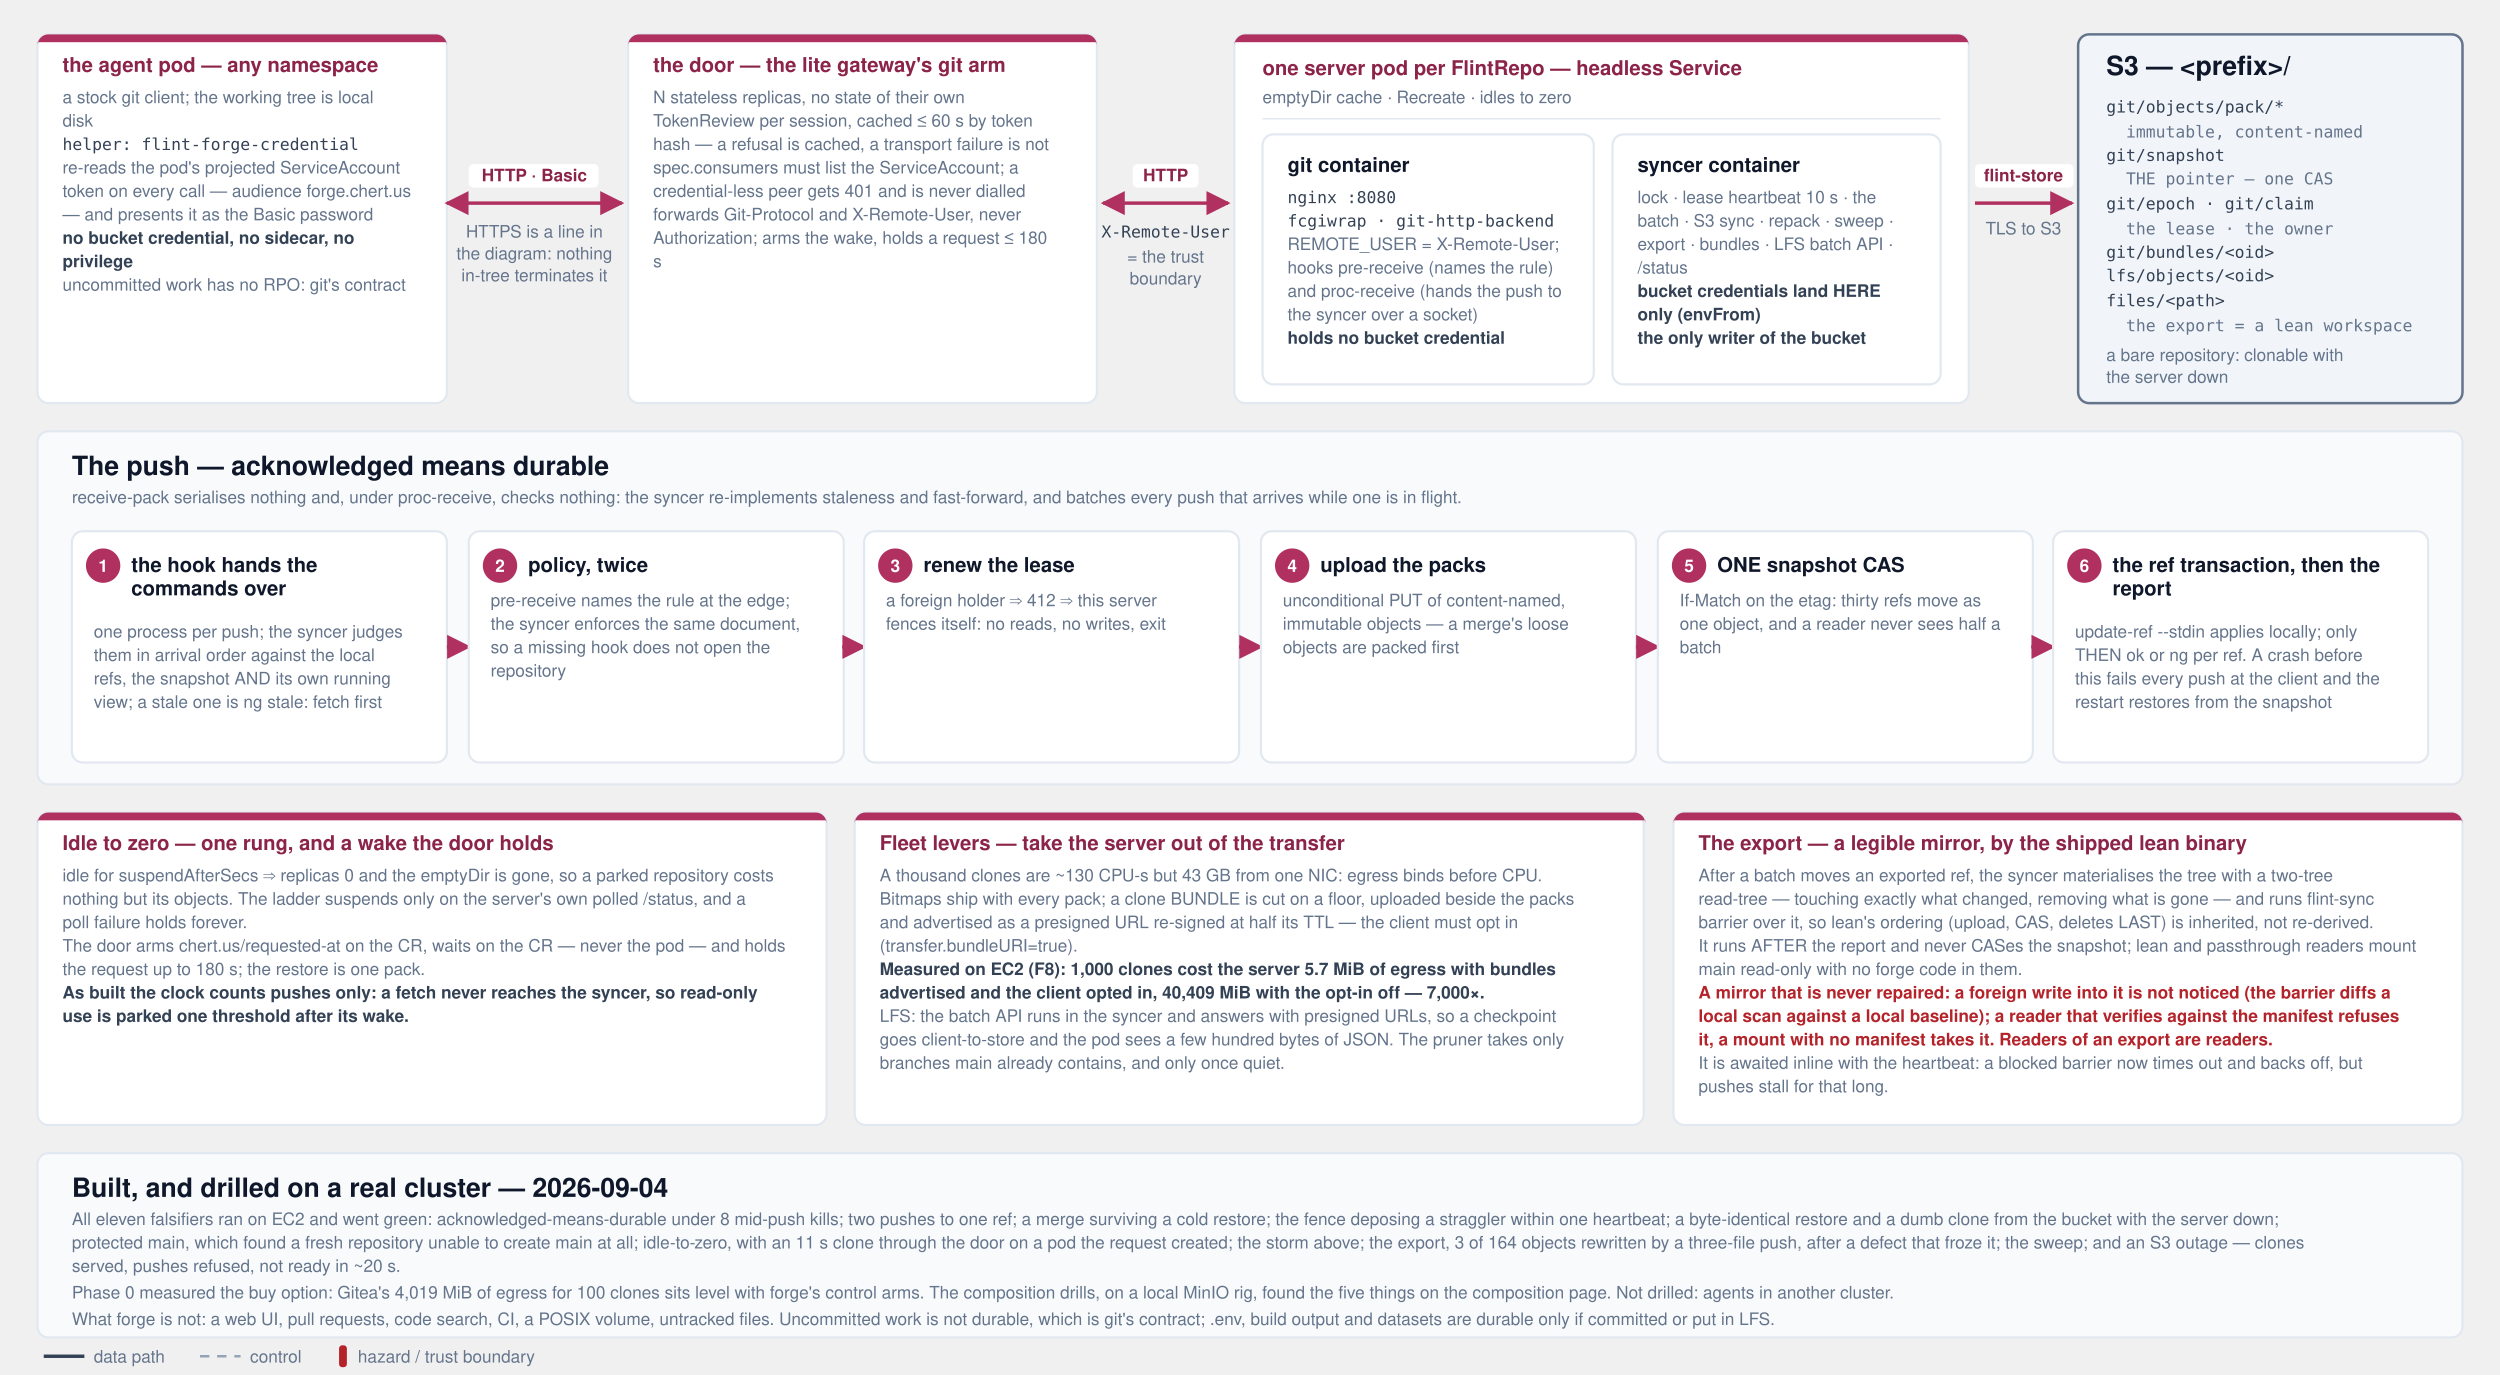
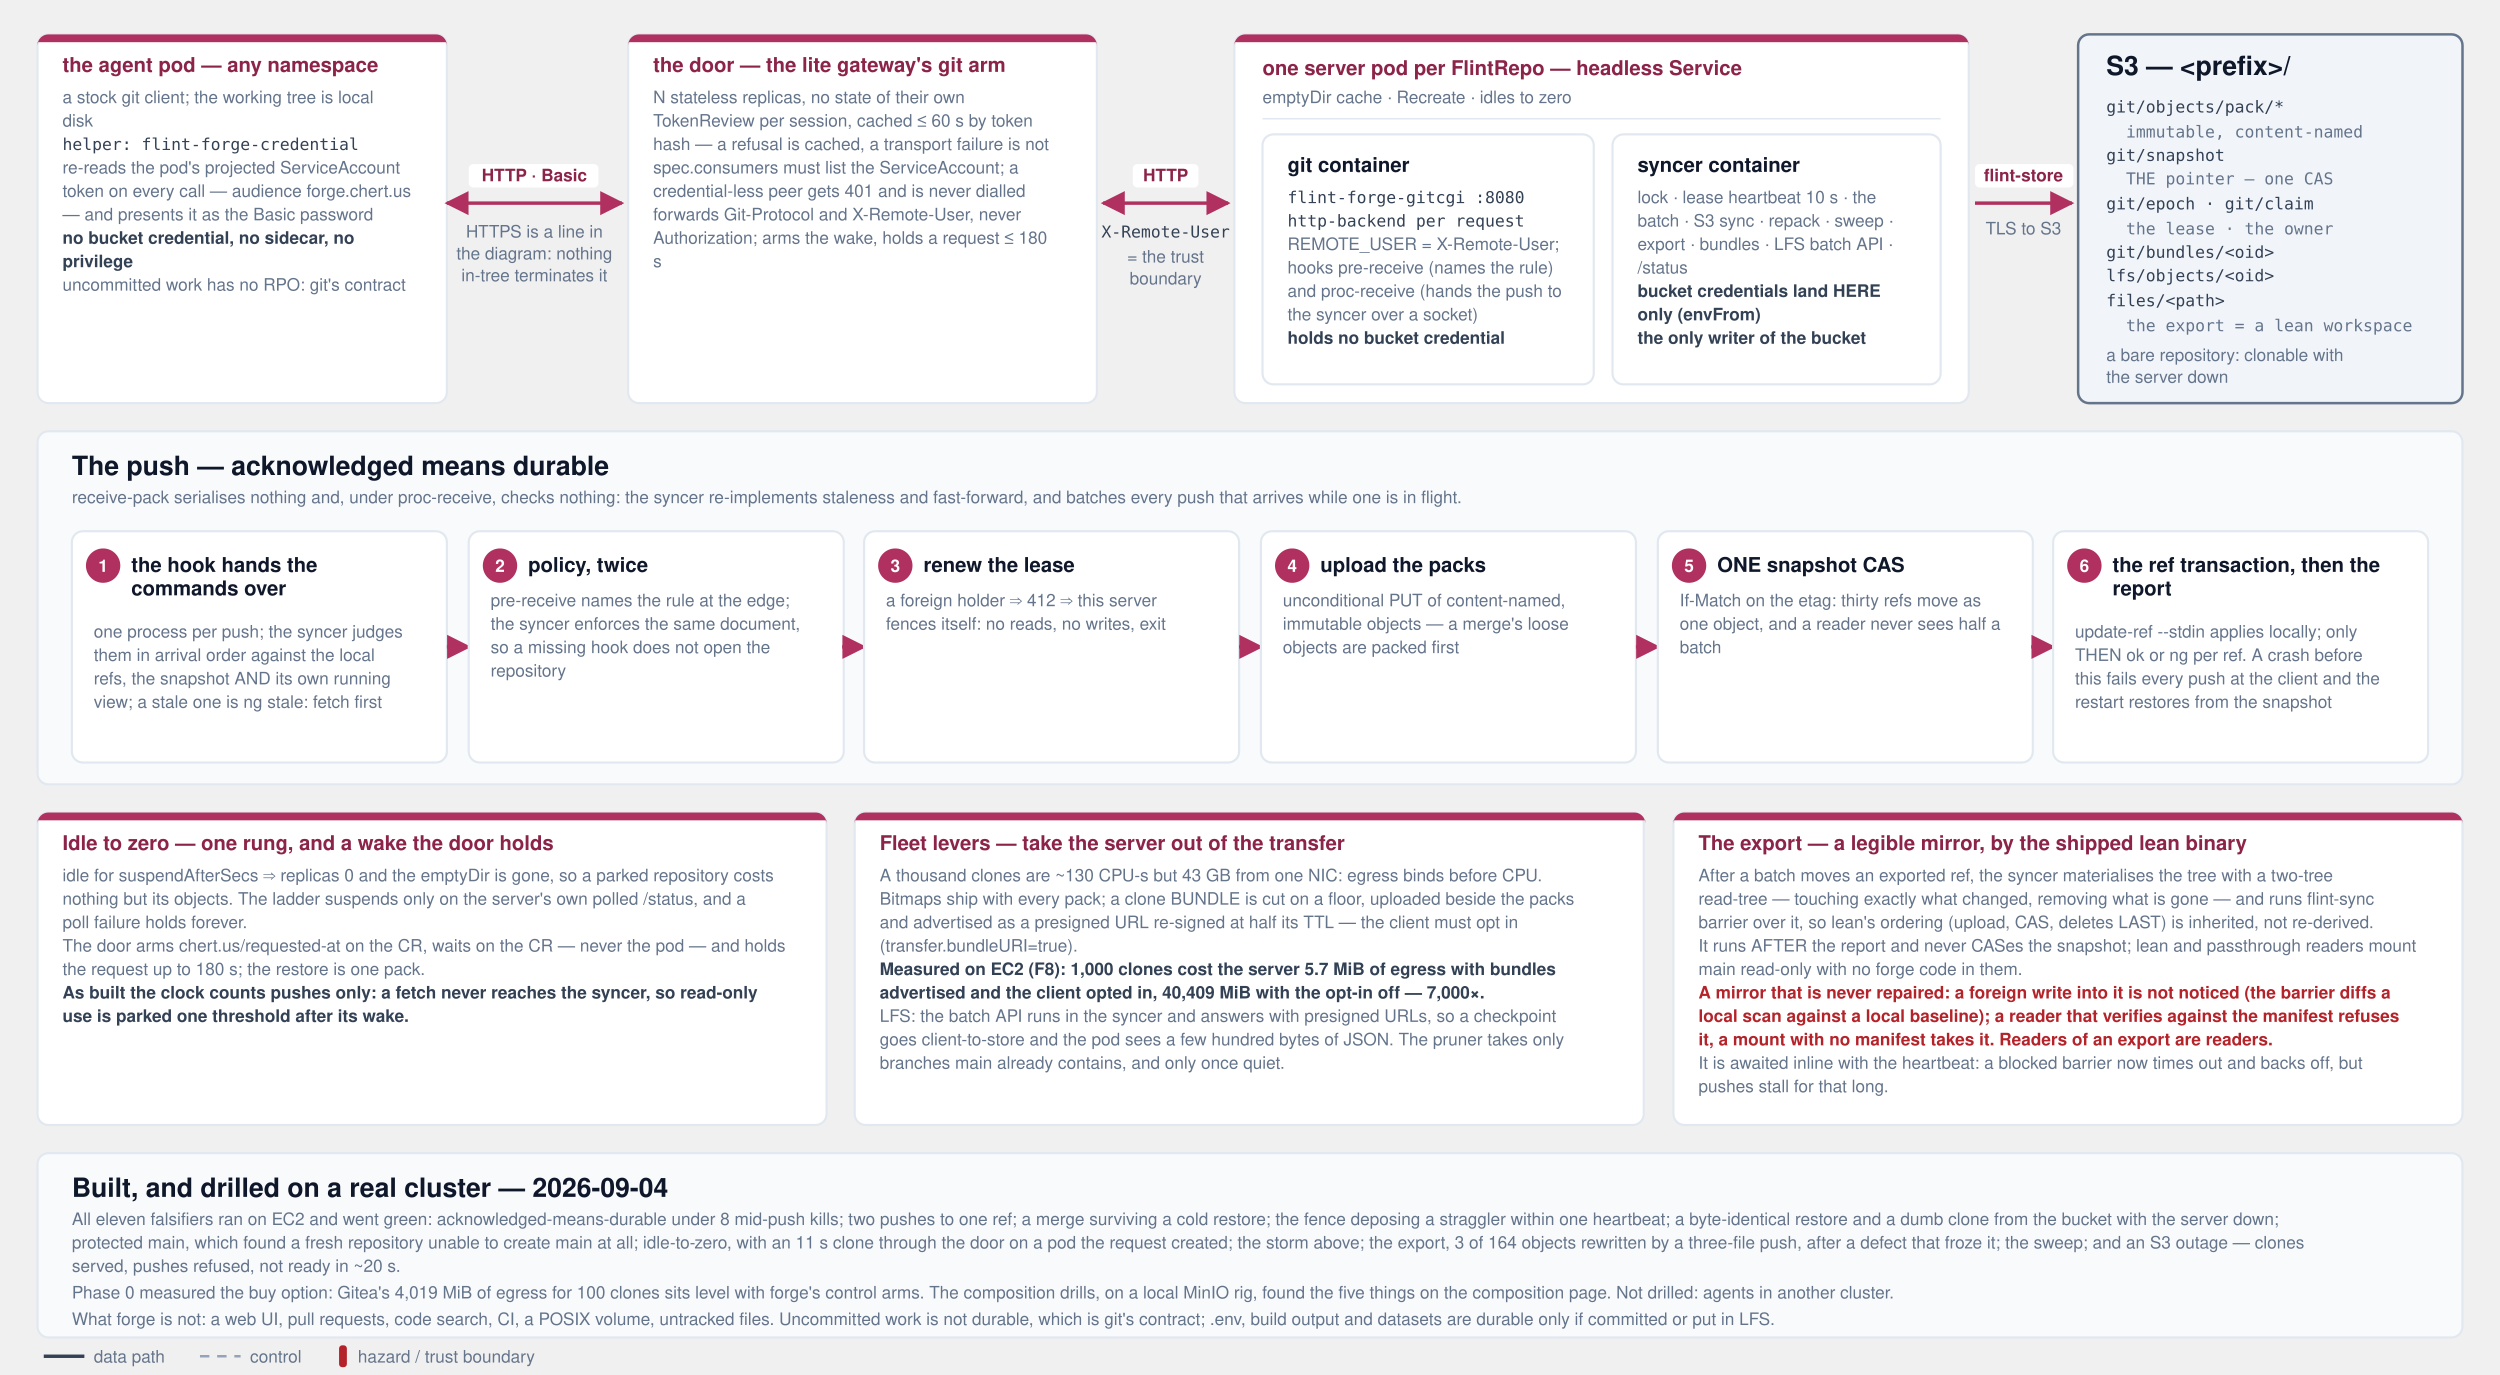
- <svg xmlns="http://www.w3.org/2000/svg" viewBox="0 0 1600 880" role="img" aria-label="flint-forge: an agent pod runs stock git with a credential helper that presents the pod's projected ServiceAccount token as the Basic password. The door — the lite gateway's git arm — verifies it by TokenReview, checks the repository's consumers and routes to one server pod per repository, where nginx and git-http-backend serve the smart protocol and hooks hand every push to one syncer. The syncer batches pushes, uploads packs, CASes one snapshot and only then reports ok; S3 holds a bare repository, a lease, clone bundles, LFS objects and an optional export that is a valid lean workspace.">
+ <svg xmlns="http://www.w3.org/2000/svg" viewBox="0 0 1600 880" role="img" aria-label="flint-forge: an agent pod runs stock git with a credential helper that presents the pod's projected ServiceAccount token as the Basic password. The door — the lite gateway's git arm — verifies it by TokenReview, checks the repository's consumers and routes to one server pod per repository, where flint's CGI runner and git-http-backend serve the smart protocol and hooks hand every push to one syncer. The syncer batches pushes, uploads packs, CASes one snapshot and only then reports ok; S3 holds a bare repository, a lease, clone bundles, LFS objects and an optional export that is a valid lean workspace.">
  <style>
  text{font-family:"Helvetica Neue",Helvetica,Arial,sans-serif;fill:#0f172a}
  .t1{font-size:17.0px;font-weight:600}
  .t2{font-size:13.0px;font-weight:600}
  .t3{font-size:12.0px}
  .t3b{font-size:12.0px;font-weight:600;fill:#334155}
  .t4{font-size:11.0px;fill:#64748b}
  .t4b{font-size:11.0px;font-weight:600;fill:#334155}
  .mono{font-family:Menlo,"SF Mono",Consolas,monospace;font-size:10.5px;fill:#334155}
  .mute{fill:#64748b}
  .cap{font-size:9.5px;font-weight:600;letter-spacing:.1em;fill:#64748b}
  .num{font-size:11.0px;font-weight:600;fill:#ffffff}
  .on{font-size:13.0px;font-weight:600;fill:#ffffff}
  .onsub{font-size:11.0px;fill:#ffffff;opacity:.85}
  .c-red{fill:#b4232a}
  .c-lite{fill:#184f95} .c-lean{fill:#0f7a55} .c-pass{fill:#7d530c} .c-forge{fill:#8c2449}
  .f-lite{fill:#184f95} .f-lean{fill:#1baf7a} .f-pass{fill:#a06b12} .f-forge{fill:#b03060}
  .f-red{fill:#b4232a} .f-ink{fill:#334155}
  .b-lite{fill:#eef3fa;stroke:#184f95;stroke-width:1.4} .b-lean{fill:#ecf8f2;stroke:#1baf7a;stroke-width:1.4} .b-pass{fill:#faf3e6;stroke:#a06b12;stroke-width:1.4} .b-forge{fill:#faedf2;stroke:#b03060;stroke-width:1.4}
  .hd-lite{fill:#184f95} .hd-lean{fill:#0f7a55} .hd-pass{fill:#7d530c} .hd-forge{fill:#8c2449}
  .hd-lbl{fill:#334155}
  .l-lite{stroke:#184f95;stroke-width:2.2;fill:none} .l-lean{stroke:#1baf7a;stroke-width:2.2;fill:none} .l-pass{stroke:#a06b12;stroke-width:2.2;fill:none} .l-forge{stroke:#b03060;stroke-width:2.2;fill:none}
  .l-ctl{stroke:#94a3b8;stroke-width:1.6;fill:none}
  .l-ink{stroke:#334155;stroke-width:2.2;fill:none}
  .l-red{stroke:#b4232a;stroke-width:2.2;fill:none}
  .bx{fill:#ffffff;stroke:#e2e8f0;stroke-width:1.4}
  .panel{fill:#f8fafc;stroke:#e2e8f0;stroke-width:1.4}
  .s3{fill:#f1f5f9;stroke:#64748b;stroke-width:1.6}
  .grp{fill:none;stroke:#94a3b8;stroke-width:1.3;stroke-dasharray:7 5}
  .hair{stroke:#e2e8f0;stroke-width:1}
  .lbl{fill:#f8fafc} .rowb{fill:#fbfcfd}
  .frame{fill:none;stroke:#e2e8f0;stroke-width:1.2}
  .halo{fill:#ffffff}
  .chip{fill:#f8fafc;stroke:#e2e8f0;stroke-width:1}
  .chip-red{fill:#b4232a}
  .chip-lite{fill:#184f95} .chip-lean{fill:#0f7a55} .chip-pass{fill:#7d530c} .chip-forge{fill:#8c2449}
  .chip .cap{fill:#334155}
  /* On a filled shape. Last on purpose: a class beats a presentation
     attribute, so this must win over .t4/.cap/.mono. */
  .on,.num,.onsub{fill:#ffffff}
  .cap.on{fill:#ffffff}
</style>
  <defs>
    <marker id="a-lite" viewBox="0 0 10 10" refX="9" refY="5" markerWidth="7" markerHeight="7" orient="auto-start-reverse">
      <path d="M0,0 L10,5 L0,10 z" fill="#184f95" />
    </marker>
    <marker id="a-lean" viewBox="0 0 10 10" refX="9" refY="5" markerWidth="7" markerHeight="7" orient="auto-start-reverse">
      <path d="M0,0 L10,5 L0,10 z" fill="#1baf7a" />
    </marker>
    <marker id="a-pass" viewBox="0 0 10 10" refX="9" refY="5" markerWidth="7" markerHeight="7" orient="auto-start-reverse">
      <path d="M0,0 L10,5 L0,10 z" fill="#a06b12" />
    </marker>
    <marker id="a-forge" viewBox="0 0 10 10" refX="9" refY="5" markerWidth="7" markerHeight="7" orient="auto-start-reverse">
      <path d="M0,0 L10,5 L0,10 z" fill="#b03060" />
    </marker>
    <marker id="a-ctl" viewBox="0 0 10 10" refX="9" refY="5" markerWidth="7" markerHeight="7" orient="auto-start-reverse">
      <path d="M0,0 L10,5 L0,10 z" fill="#94a3b8" />
    </marker>
    <marker id="a-ink" viewBox="0 0 10 10" refX="9" refY="5" markerWidth="7" markerHeight="7" orient="auto-start-reverse">
      <path d="M0,0 L10,5 L0,10 z" fill="#334155" />
    </marker>
    <marker id="a-red" viewBox="0 0 10 10" refX="9" refY="5" markerWidth="7" markerHeight="7" orient="auto-start-reverse">
      <path d="M0,0 L10,5 L0,10 z" fill="#b4232a" />
    </marker>
  </defs>
  <rect x="24" y="22" width="262" height="236" rx="7" class="bx" />
  <path class="f-forge" d="M31,22 H279 A7,7 0 0 1 286,29 V27 H24 V29 A7,7 0 0 1 31,22 Z" />
  <text class="t2 c-forge" x="40" y="46">the agent pod — any namespace</text>
  <text class="t4" x="40" y="66">a stock git client; the working tree is local</text>
  <text class="t4" x="40" y="81">disk</text>
  <text class="mono" x="40" y="96" xml:space="preserve">helper: flint-forge-credential</text>
  <text class="t4" x="40" y="111">re-reads the pod's projected ServiceAccount</text>
  <text class="t4" x="40" y="126">token on every call — audience forge.chert.us</text>
  <text class="t4" x="40" y="141">— and presents it as the Basic password</text>
  <text class="t4b" x="40" y="156">no bucket credential, no sidecar, no</text>
  <text class="t4b" x="40" y="171">privilege</text>
  <text class="t4" x="40" y="186">uncommitted work has no RPO: git's contract</text>
  <line class="l-forge" x1="286" y1="130" x2="398" y2="130" marker-start="url(#a-forge)" marker-end="url(#a-forge)" />
  <rect x="300" y="105" width="83" height="15" rx="3" class="halo" />
  <text class="t4b c-forge" x="342" y="116" style="text-anchor:middle">HTTP · Basic</text>
  <text class="t4" x="342" y="152" style="text-anchor:middle">HTTPS is a line in</text>
  <text class="t4" x="342" y="166" style="text-anchor:middle">the diagram: nothing</text>
  <text class="t4" x="342" y="180" style="text-anchor:middle">in-tree terminates it</text>
  <rect x="402" y="22" width="300" height="236" rx="7" class="bx" />
  <path class="f-forge" d="M409,22 H695 A7,7 0 0 1 702,29 V27 H402 V29 A7,7 0 0 1 409,22 Z" />
  <text class="t2 c-forge" x="418" y="46">the door — the lite gateway's git arm</text>
  <text class="t4" x="418" y="66">N stateless replicas, no state of their own</text>
  <text class="t4" x="418" y="81">TokenReview per session, cached ≤ 60 s by token</text>
  <text class="t4" x="418" y="96">hash — a refusal is cached, a transport failure is not</text>
  <text class="t4" x="418" y="111">spec.consumers must list the ServiceAccount; a</text>
  <text class="t4" x="418" y="126">credential-less peer gets 401 and is never dialled</text>
  <text class="t4" x="418" y="141">forwards Git-Protocol and X-Remote-User, never</text>
  <text class="t4" x="418" y="156">Authorization; arms the wake, holds a request ≤ 180</text>
  <text class="t4" x="418" y="171">s</text>
  <line class="l-forge" x1="706" y1="130" x2="786" y2="130" marker-start="url(#a-forge)" marker-end="url(#a-forge)" />
  <rect x="725" y="105" width="42" height="15" rx="3" class="halo" />
  <text class="t4b c-forge" x="746" y="116" style="text-anchor:middle">HTTP</text>
  <text class="mono" x="746" y="152" style="text-anchor:middle" xml:space="preserve">X-Remote-User</text>
  <text class="t4" x="746" y="168" style="text-anchor:middle">= the trust</text>
  <text class="t4" x="746" y="182" style="text-anchor:middle">boundary</text>
  <rect x="790" y="22" width="470" height="236" rx="7" class="bx" />
  <path class="f-forge" d="M797,22 H1253 A7,7 0 0 1 1260,29 V27 H790 V29 A7,7 0 0 1 797,22 Z" />
  <text class="t2 c-forge" x="808" y="48">one server pod per FlintRepo — headless Service</text>
  <text class="t4" x="808" y="66">emptyDir cache · Recreate · idles to zero</text>
  <line class="hair" x1="808" y1="76" x2="1242" y2="76" />
  <rect x="808" y="86" width="212" height="160" rx="7" class="bx" />
  <text class="t2" x="824" y="110">git container</text>
-   <text class="mono" x="824" y="130" xml:space="preserve">nginx :8080</text>
-   <text class="mono" x="824" y="145" xml:space="preserve">fcgiwrap · git-http-backend</text>
+   <text class="mono" x="824" y="130" xml:space="preserve">flint-forge-gitcgi :8080</text>
+   <text class="mono" x="824" y="145" xml:space="preserve">http-backend per request</text>
  <text class="t4" x="824" y="160">REMOTE_USER = X-Remote-User;</text>
  <text class="t4" x="824" y="175">hooks pre-receive (names the rule)</text>
  <text class="t4" x="824" y="190">and proc-receive (hands the push to</text>
  <text class="t4" x="824" y="205">the syncer over a socket)</text>
  <text class="t4b" x="824" y="220">holds no bucket credential</text>
  <rect x="1032" y="86" width="210" height="160" rx="7" class="bx" />
  <text class="t2" x="1048" y="110">syncer container</text>
  <text class="t4" x="1048" y="130">lock · lease heartbeat 10 s · the</text>
  <text class="t4" x="1048" y="145">batch · S3 sync · repack · sweep ·</text>
  <text class="t4" x="1048" y="160">export · bundles · LFS batch API ·</text>
  <text class="t4" x="1048" y="175">/status</text>
  <text class="t4b" x="1048" y="190">bucket credentials land HERE</text>
  <text class="t4b" x="1048" y="205">only (envFrom)</text>
  <text class="t4b" x="1048" y="220">the only writer of the bucket</text>
  <line class="l-forge" x1="1264" y1="130" x2="1326" y2="130" marker-end="url(#a-forge)" />
  <rect x="1264" y="105" width="63" height="15" rx="3" class="halo" />
  <text class="t4b c-forge" x="1295" y="116" style="text-anchor:middle">flint-store</text>
  <text class="t4" x="1295" y="150" style="text-anchor:middle">TLS to S3</text>
  <rect x="1330" y="22" width="246" height="236" rx="7" class="s3" />
  <text class="t1" x="1348" y="48">S3 — &lt;prefix&gt;/</text>
  <text class="mono" x="1348" y="72" xml:space="preserve">git/objects/pack/*</text>
  <text class="mono mute" x="1348" y="88" xml:space="preserve">  immutable, content-named</text>
  <text class="mono" x="1348" y="103" xml:space="preserve">git/snapshot</text>
  <text class="mono mute" x="1348" y="118" xml:space="preserve">  THE pointer — one CAS</text>
  <text class="mono" x="1348" y="134" xml:space="preserve">git/epoch · git/claim</text>
  <text class="mono mute" x="1348" y="150" xml:space="preserve">  the lease · the owner</text>
  <text class="mono" x="1348" y="165" xml:space="preserve">git/bundles/&lt;oid&gt;</text>
  <text class="mono" x="1348" y="180" xml:space="preserve">lfs/objects/&lt;oid&gt;</text>
  <text class="mono" x="1348" y="196" xml:space="preserve">files/&lt;path&gt;</text>
  <text class="mono mute" x="1348" y="212" xml:space="preserve">  the export = a lean workspace</text>
  <text class="t4" x="1348" y="231">a bare repository: clonable with</text>
  <text class="t4" x="1348" y="245">the server down</text>
  <rect x="24" y="276" width="1552" height="226" rx="7" class="panel" />
  <text class="t1" x="46" y="304">The push — acknowledged means durable</text>
  <text class="t4" x="46" y="322">receive-pack serialises nothing and, under proc-receive, checks nothing: the syncer re-implements staleness and fast-forward, and batches every push that arrives while one is in flight.</text>
  <rect x="46" y="340" width="240" height="148" rx="7" class="bx" />
  <circle cx="66" cy="362" r="11" class="f-forge" />
  <text class="num" x="66" y="366" style="text-anchor:middle">1</text>
  <text class="t2" x="84" y="366">the hook hands the</text>
  <text class="t2" x="84" y="381">commands over</text>
  <text class="t4" x="60" y="408">one process per push; the syncer judges</text>
  <text class="t4" x="60" y="423">them in arrival order against the local</text>
  <text class="t4" x="60" y="438">refs, the snapshot AND its own running</text>
  <text class="t4" x="60" y="453">view; a stale one is ng stale: fetch first</text>
  <line class="l-forge" x1="286" y1="414" x2="300" y2="414" marker-end="url(#a-forge)" />
  <rect x="300" y="340" width="240" height="148" rx="7" class="bx" />
  <circle cx="320" cy="362" r="11" class="f-forge" />
  <text class="num" x="320" y="366" style="text-anchor:middle">2</text>
  <text class="t2" x="338" y="366">policy, twice</text>
  <text class="t4" x="314" y="388">pre-receive names the rule at the edge;</text>
  <text class="t4" x="314" y="403">the syncer enforces the same document,</text>
  <text class="t4" x="314" y="418">so a missing hook does not open the</text>
  <text class="t4" x="314" y="433">repository</text>
  <line class="l-forge" x1="539" y1="414" x2="553" y2="414" marker-end="url(#a-forge)" />
  <rect x="553" y="340" width="240" height="148" rx="7" class="bx" />
  <circle cx="573" cy="362" r="11" class="f-forge" />
  <text class="num" x="573" y="366" style="text-anchor:middle">3</text>
  <text class="t2" x="591" y="366">renew the lease</text>
  <text class="t4" x="567" y="388">a foreign holder ⇒ 412 ⇒ this server</text>
  <text class="t4" x="567" y="403">fences itself: no reads, no writes, exit</text>
  <line class="l-forge" x1="793" y1="414" x2="807" y2="414" marker-end="url(#a-forge)" />
  <rect x="807" y="340" width="240" height="148" rx="7" class="bx" />
  <circle cx="827" cy="362" r="11" class="f-forge" />
  <text class="num" x="827" y="366" style="text-anchor:middle">4</text>
  <text class="t2" x="845" y="366">upload the packs</text>
  <text class="t4" x="821" y="388">unconditional PUT of content-named,</text>
  <text class="t4" x="821" y="403">immutable objects — a merge's loose</text>
  <text class="t4" x="821" y="418">objects are packed first</text>
  <line class="l-forge" x1="1047" y1="414" x2="1061" y2="414" marker-end="url(#a-forge)" />
  <rect x="1061" y="340" width="240" height="148" rx="7" class="bx" />
  <circle cx="1081" cy="362" r="11" class="f-forge" />
  <text class="num" x="1081" y="366" style="text-anchor:middle">5</text>
  <text class="t2" x="1099" y="366">ONE snapshot CAS</text>
  <text class="t4" x="1075" y="388">If-Match on the etag: thirty refs move as</text>
  <text class="t4" x="1075" y="403">one object, and a reader never sees half a</text>
  <text class="t4" x="1075" y="418">batch</text>
  <line class="l-forge" x1="1300" y1="414" x2="1314" y2="414" marker-end="url(#a-forge)" />
  <rect x="1314" y="340" width="240" height="148" rx="7" class="bx" />
  <circle cx="1334" cy="362" r="11" class="f-forge" />
  <text class="num" x="1334" y="366" style="text-anchor:middle">6</text>
  <text class="t2" x="1352" y="366">the ref transaction, then the</text>
  <text class="t2" x="1352" y="381">report</text>
  <text class="t4" x="1328" y="408">update-ref --stdin applies locally; only</text>
  <text class="t4" x="1328" y="423">THEN ok or ng per ref. A crash before</text>
  <text class="t4" x="1328" y="438">this fails every push at the client and the</text>
  <text class="t4" x="1328" y="453">restart restores from the snapshot</text>
  <text class="t4" x="46" y="496" />
  <rect x="24" y="520" width="505" height="200" rx="7" class="bx" />
  <path class="f-forge" d="M31,520 H522 A7,7 0 0 1 529,527 V525 H24 V527 A7,7 0 0 1 31,520 Z" />
  <text class="t2 c-forge" x="40" y="544">Idle to zero — one rung, and a wake the door holds</text>
  <text class="t4" x="40" y="564">idle for suspendAfterSecs ⇒ replicas 0 and the emptyDir is gone, so a parked repository costs</text>
  <text class="t4" x="40" y="579">nothing but its objects. The ladder suspends only on the server's own polled /status, and a</text>
  <text class="t4" x="40" y="594">poll failure holds forever.</text>
  <text class="t4" x="40" y="609">The door arms chert.us/requested-at on the CR, waits on the CR — never the pod — and holds</text>
  <text class="t4" x="40" y="624">the request up to 180 s; the restore is one pack.</text>
  <text class="t4b" x="40" y="639">As built the clock counts pushes only: a fetch never reaches the syncer, so read-only</text>
  <text class="t4b" x="40" y="654">use is parked one threshold after its wake.</text>
  <rect x="547" y="520" width="505" height="200" rx="7" class="bx" />
  <path class="f-forge" d="M554,520 H1046 A7,7 0 0 1 1053,527 V525 H547 V527 A7,7 0 0 1 554,520 Z" />
  <text class="t2 c-forge" x="563" y="544">Fleet levers — take the server out of the transfer</text>
  <text class="t4" x="563" y="564">A thousand clones are ~130 CPU-s but 43 GB from one NIC: egress binds before CPU.</text>
  <text class="t4" x="563" y="579">Bitmaps ship with every pack; a clone BUNDLE is cut on a floor, uploaded beside the packs</text>
  <text class="t4" x="563" y="594">and advertised as a presigned URL re-signed at half its TTL — the client must opt in</text>
  <text class="t4" x="563" y="609">(transfer.bundleURI=true).</text>
  <text class="t4b" x="563" y="624">Measured on EC2 (F8): 1,000 clones cost the server 5.7 MiB of egress with bundles</text>
  <text class="t4b" x="563" y="639">advertised and the client opted in, 40,409 MiB with the opt-in off — 7,000×.</text>
  <text class="t4" x="563" y="654">LFS: the batch API runs in the syncer and answers with presigned URLs, so a checkpoint</text>
  <text class="t4" x="563" y="669">goes client-to-store and the pod sees a few hundred bytes of JSON. The pruner takes only</text>
  <text class="t4" x="563" y="684">branches main already contains, and only once quiet.</text>
  <rect x="1071" y="520" width="505" height="200" rx="7" class="bx" />
  <path class="f-forge" d="M1078,520 H1569 A7,7 0 0 1 1576,527 V525 H1071 V527 A7,7 0 0 1 1078,520 Z" />
  <text class="t2 c-forge" x="1087" y="544">The export — a legible mirror, by the shipped lean binary</text>
  <text class="t4" x="1087" y="564">After a batch moves an exported ref, the syncer materialises the tree with a two-tree</text>
  <text class="t4" x="1087" y="579">read-tree — touching exactly what changed, removing what is gone — and runs flint-sync</text>
  <text class="t4" x="1087" y="594">barrier over it, so lean's ordering (upload, CAS, deletes LAST) is inherited, not re-derived.</text>
  <text class="t4" x="1087" y="609">It runs AFTER the report and never CASes the snapshot; lean and passthrough readers mount</text>
  <text class="t4" x="1087" y="624">main read-only with no forge code in them.</text>
  <text class="t4b c-red" x="1087" y="639">A mirror that is never repaired: a foreign write into it is not noticed (the barrier diffs a</text>
  <text class="t4b c-red" x="1087" y="654">local scan against a local baseline); a reader that verifies against the manifest refuses</text>
  <text class="t4b c-red" x="1087" y="669">it, a mount with no manifest takes it. Readers of an export are readers.</text>
  <text class="t4" x="1087" y="684">It is awaited inline with the heartbeat: a blocked barrier now times out and backs off, but</text>
  <text class="t4" x="1087" y="699">pushes stall for that long.</text>
  <rect x="24" y="738" width="1552" height="118" rx="7" class="panel" />
  <text class="t1" x="46" y="766">Built, and drilled on a real cluster — 2026-09-04</text>
  <text class="t4" x="46" y="784">All eleven falsifiers ran on EC2 and went green: acknowledged-means-durable under 8 mid-push kills; two pushes to one ref; a merge surviving a cold restore; the fence deposing a straggler within one heartbeat; a byte-identical restore and a dumb clone from the bucket with the server down;</text>
  <text class="t4" x="46" y="799">protected main, which found a fresh repository unable to create main at all; idle-to-zero, with an 11 s clone through the door on a pod the request created; the storm above; the export, 3 of 164 objects rewritten by a three-file push, after a defect that froze it; the sweep; and an S3 outage — clones</text>
  <text class="t4" x="46" y="814">served, pushes refused, not ready in ~20 s.</text>
  <text class="t4" x="46" y="831">Phase 0 measured the buy option: Gitea's 4,019 MiB of egress for 100 clones sits level with forge's control arms. The composition drills, on a local MinIO rig, found the five things on the composition page. Not drilled: agents in another cluster.</text>
  <text class="t4" x="46" y="848">What forge is not: a web UI, pull requests, code search, CI, a POSIX volume, untracked files. Uncommitted work is not durable, which is git's contract; .env, build output and datasets are durable only if committed or put in LFS.</text>
  <line class="l-ink" x1="28" y1="868" x2="54" y2="868" />
  <text class="t4" x="60" y="872">data path</text>
  <line class="l-ctl" x1="127.98" y1="868" x2="153.98" y2="868" stroke-dasharray="6 5" />
  <text class="t4" x="160" y="872">control</text>
  <rect x="217" y="861" width="5" height="14" rx="2" class="f-red" />
  <text class="t4" x="229" y="872">hazard / trust boundary</text>
</svg>
